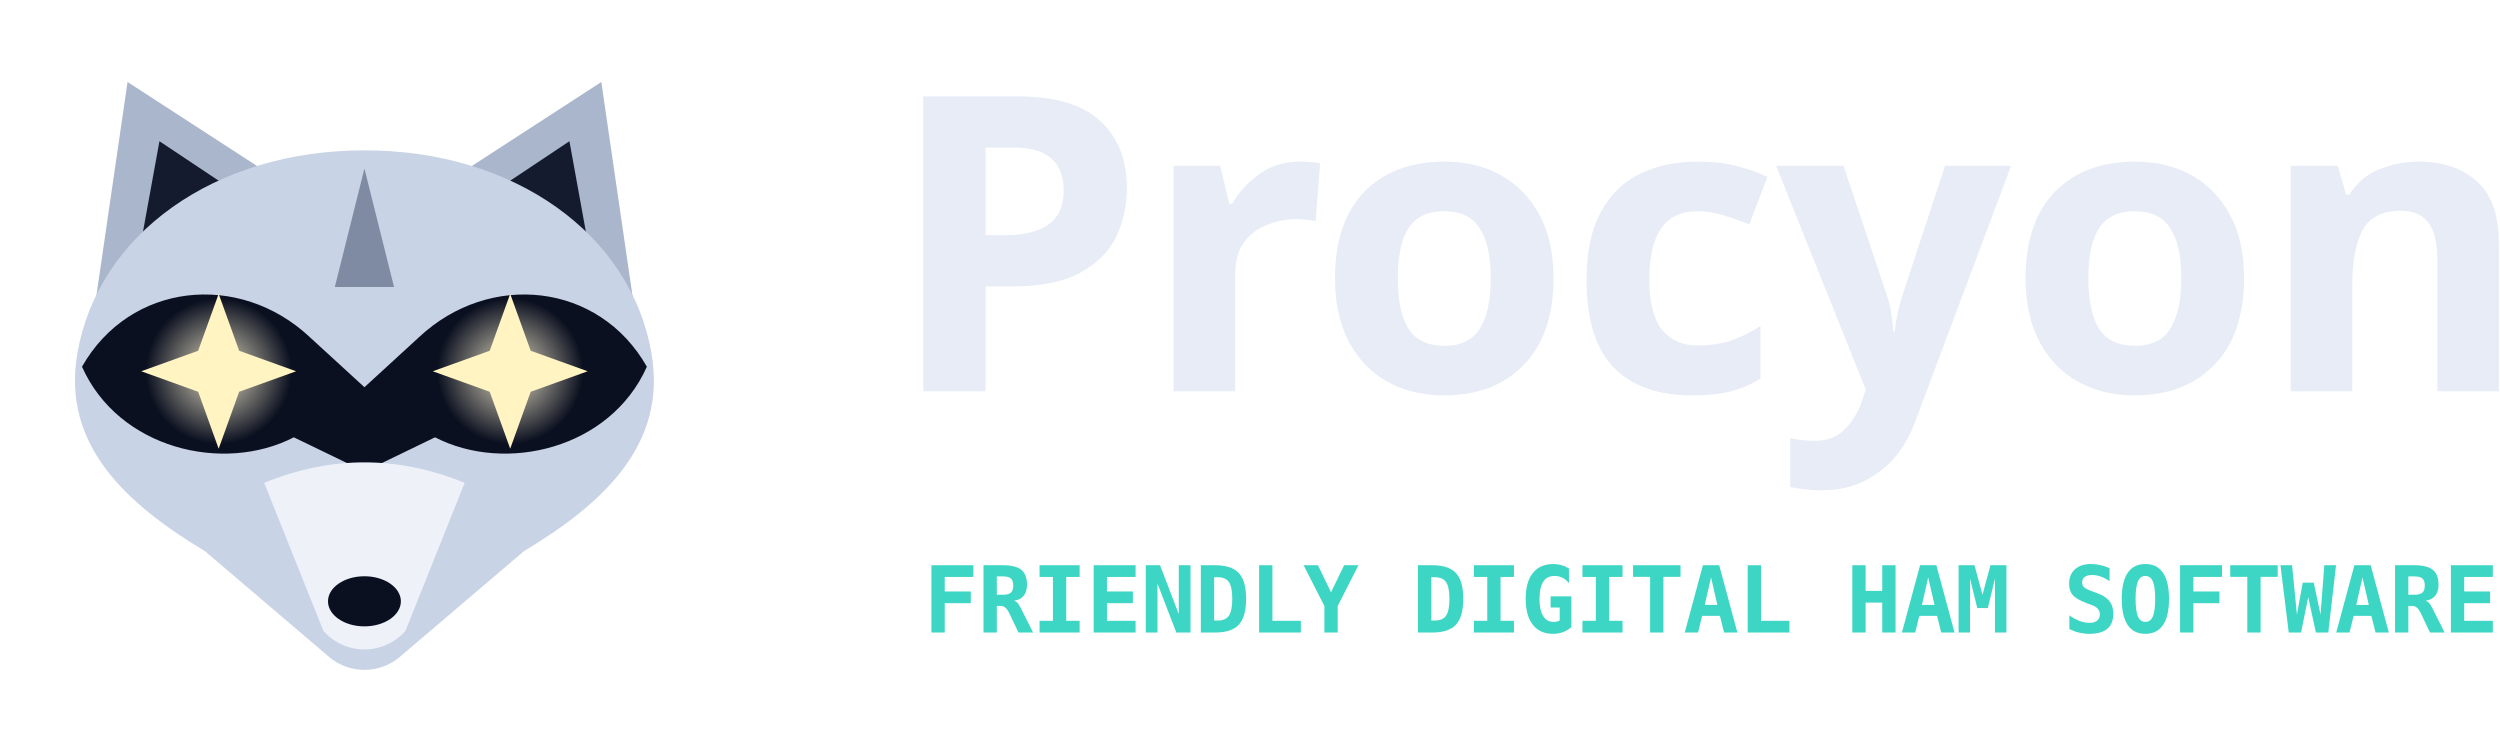
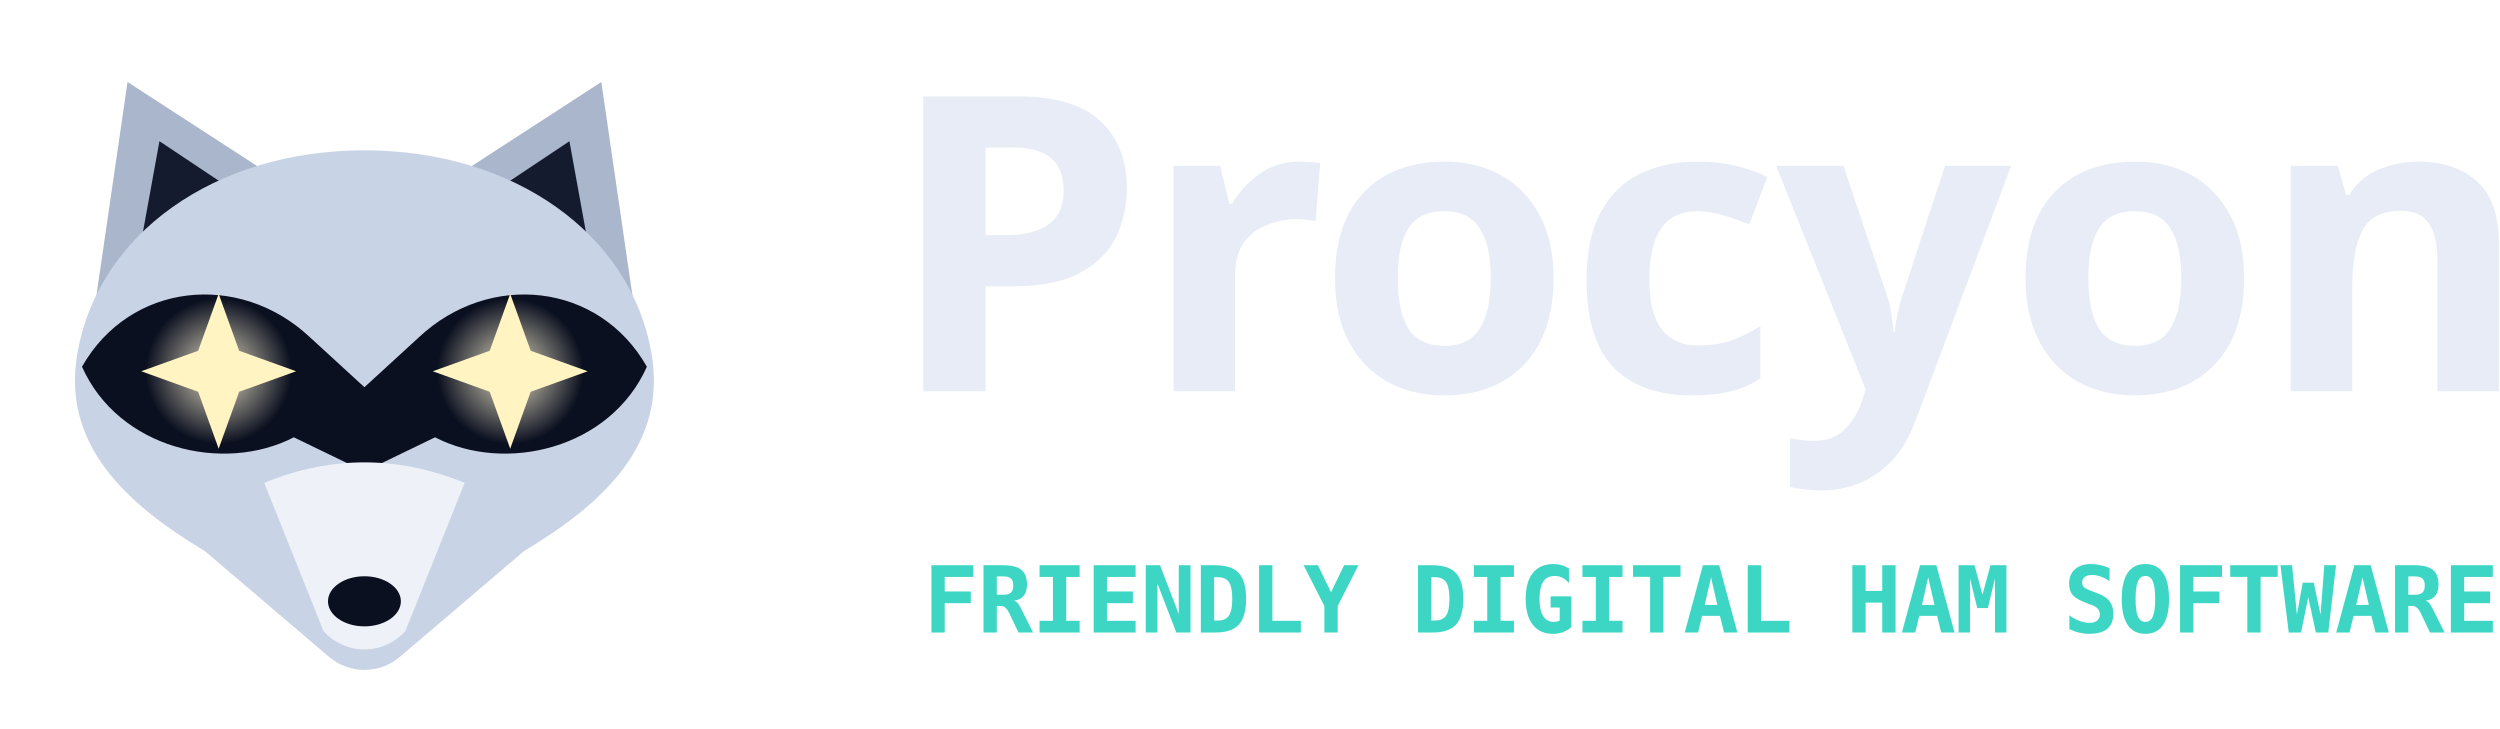
- <svg xmlns="http://www.w3.org/2000/svg" viewBox="0 0 1029 300" version="1.1" id="svg45">
-   <defs id="defs49" />
-   <g transform="scale(9.375)" id="g37">
+ <svg xmlns="http://www.w3.org/2000/svg" viewBox="0 0 1029 300" version="1.1" id="svg43">
+   <defs id="defs47" />
+   <g transform="scale(9.375)" id="g35">
    <defs id="defs9">
      <radialGradient id="glow" cx="0.5" cy="0.5" r="0.5">
        <stop offset="0" stop-color="#fff6d6" stop-opacity=".9" id="stop4" />
        <stop offset="1" stop-color="#fff6d6" stop-opacity="0" id="stop6" />
      </radialGradient>
    </defs>
    <path d="M 4.2,13.2 5.6,3.6 13,8.4 Z" fill="#aab6cc" id="path11" />
    <path d="M 27.8,13.2 26.4,3.6 19,8.4 Z" fill="#aab6cc" id="path13" />
    <path d="M 6.2,10.6 7,6.2 10.6,8.6 Z" fill="#141b2e" id="path15" />
    <path d="M 25.8,10.6 25,6.2 21.4,8.6 Z" fill="#141b2e" id="path17" />
    <path d="m 16,6.6 c 6.6,0 11.7,3.7 12.6,8.9 0.7,4 -2.1,6.6 -5.6,8.7 l -5.4,4.6 a 2.4,2.4 0 0 1 -3.2,0 L 9,24.2 C 5.5,22.1 2.7,19.5 3.4,15.5 4.3,10.3 9.4,6.6 16,6.6 Z" fill="#c9d3e6" id="path19" />
-     <path d="m 16,7.4 -1.3,5.2 h 2.6 z" fill="#7f8ba3" id="path21" />
-     <path d="m 3.6,16.1 c 2.1,-3.7 6.9,-4.2 10,-1.3 L 16,17 18.4,14.8 c 3.1,-2.9 7.9,-2.4 10,1.3 -1.6,3.6 -6.2,4.7 -9.3,3.1 L 16,20.7 12.9,19.2 C 9.8,20.8 5.2,19.7 3.6,16.1 Z" fill="#0b1020" id="path23" />
-     <path d="m 11.6,21.2 q 4.4,-1.8 8.8,0 l -2.6,6.5 a 2.4,2.4 0 0 1 -3.6,0 z" fill="#eef2f8" id="path25" />
-     <path id="ellipse27" style="fill:#0b1020" d="M 17.6,26.4 A 1.6,1.1 0 0 1 16,27.5 1.6,1.1 0 0 1 14.4,26.4 1.6,1.1 0 0 1 16,25.3 1.6,1.1 0 0 1 17.6,26.4 Z" />
-     <path id="circle29" style="fill:url(#glow)" d="m 12.8,16.3 a 3.2,3.2 0 0 1 -3.2,3.2 3.2,3.2 0 0 1 -3.2,-3.2 3.2,3.2 0 0 1 3.2,-3.2 3.2,3.2 0 0 1 3.2,3.2 z" />
-     <path id="circle31" style="fill:url(#glow)" d="m 25.6,16.3 a 3.2,3.2 0 0 1 -3.2,3.2 3.2,3.2 0 0 1 -3.2,-3.2 3.2,3.2 0 0 1 3.2,-3.2 3.2,3.2 0 0 1 3.2,3.2 z" />
-     <path d="m 9.6,12.9 0.9,2.5 2.5,0.9 -2.5,0.9 -0.9,2.5 -0.9,-2.5 -2.5,-0.9 2.5,-0.9 z" fill="#fff4c2" id="path33" />
-     <path d="m 22.4,12.9 0.9,2.5 2.5,0.9 -2.5,0.9 -0.9,2.5 -0.9,-2.5 -2.5,-0.9 2.5,-0.9 z" fill="#fff4c2" id="path35" />
+     <path d="m 3.6,16.1 c 2.1,-3.7 6.9,-4.2 10,-1.3 L 16,17 18.4,14.8 c 3.1,-2.9 7.9,-2.4 10,1.3 -1.6,3.6 -6.2,4.7 -9.3,3.1 L 16,20.7 12.9,19.2 C 9.8,20.8 5.2,19.7 3.6,16.1 Z" fill="#0b1020" id="path21" />
+     <path d="m 11.6,21.2 q 4.4,-1.8 8.8,0 l -2.6,6.5 a 2.4,2.4 0 0 1 -3.6,0 z" fill="#eef2f8" id="path23" />
+     <path id="ellipse25" style="fill:#0b1020" d="M 17.6,26.4 A 1.6,1.1 0 0 1 16,27.5 1.6,1.1 0 0 1 14.4,26.4 1.6,1.1 0 0 1 16,25.3 1.6,1.1 0 0 1 17.6,26.4 Z" />
+     <path id="circle27" style="fill:url(#glow)" d="m 12.8,16.3 a 3.2,3.2 0 0 1 -3.2,3.2 3.2,3.2 0 0 1 -3.2,-3.2 3.2,3.2 0 0 1 3.2,-3.2 3.2,3.2 0 0 1 3.2,3.2 z" />
+     <path id="circle29" style="fill:url(#glow)" d="m 25.6,16.3 a 3.2,3.2 0 0 1 -3.2,3.2 3.2,3.2 0 0 1 -3.2,-3.2 3.2,3.2 0 0 1 3.2,-3.2 3.2,3.2 0 0 1 3.2,3.2 z" />
+     <path d="m 9.6,12.9 0.9,2.5 2.5,0.9 -2.5,0.9 -0.9,2.5 -0.9,-2.5 -2.5,-0.9 2.5,-0.9 z" fill="#fff4c2" id="path31" />
+     <path d="m 22.4,12.9 0.9,2.5 2.5,0.9 -2.5,0.9 -0.9,2.5 -0.9,-2.5 -2.5,-0.9 2.5,-0.9 z" fill="#fff4c2" id="path33" />
  </g>
-   <g transform="translate(380,-29.65)" id="g43">
-     <g aria-label="Procyon" id="text39" style="font-weight:700;font-size:170px;font-family:'Noto Sans';letter-spacing:-1.7;fill:#e7ecf6">
-       <path d="m 38.76,69.32 q 23.46,0 34.17,10.2 10.88,10.03 10.88,27.71 0,10.54 -4.42,19.89 -4.42,9.18 -14.79,14.79 -10.2,5.61 -27.88,5.61 H 25.67 V 190.7 H -1.9073486e-7 V 69.32 Z m -1.36,21.08 H 25.67 V 126.44 h 8.5 q 10.88,0 17.17,-4.25 6.46,-4.42 6.46,-14.11 0,-17.68 -20.4,-17.68 z" id="path54" />
-       <path d="m 154.87,96.18 q 1.87,0 4.42,0.17 2.55,0.17 4.08,0.51 l -1.87,23.8 q -1.19,-0.34 -3.57,-0.51 -2.21,-0.34 -3.91,-0.34 -6.46,0 -12.41,2.38 -5.95,2.21 -9.69,7.31 -3.57,5.1 -3.57,13.94 v 47.26 h -25.33 V 97.88 h 19.21 l 3.74,15.64 h 1.19 q 4.08,-7.14 11.22,-12.24 7.14,-5.1 16.49,-5.1 z" id="path56" />
-       <path d="m 259.42,144.12 q 0,23.12 -12.24,35.7 -12.07,12.58 -32.98,12.58 -12.92,0 -23.12,-5.61 -10.03,-5.61 -15.81,-16.32 -5.78,-10.88 -5.78,-26.35 0,-23.12 12.07,-35.53 12.07,-12.41 33.15,-12.41 13.09,0 23.12,5.61 10.03,5.61 15.81,16.32 5.78,10.54 5.78,26.01 z m -64.09,0 q 0,13.77 4.42,20.91 4.59,6.97 14.79,6.97 10.03,0 14.45,-6.97 4.59,-7.14 4.59,-20.91 0,-13.77 -4.59,-20.57 -4.42,-6.97 -14.62,-6.97 -10.03,0 -14.62,6.97 -4.42,6.8 -4.42,20.57 z" id="path58" />
-       <path d="m 316.37,192.4 q -20.74,0 -32.13,-11.39 -11.22,-11.56 -11.22,-36.21 0,-17 5.78,-27.71 5.78,-10.71 15.98,-15.81 10.37,-5.1 23.8,-5.1 9.52,0 16.49,1.87 7.14,1.87 12.41,4.42 l -7.48,19.55 q -5.95,-2.38 -11.22,-3.91 -5.1,-1.53 -10.2,-1.53 -19.72,0 -19.72,28.05 0,13.94 5.1,20.57 5.27,6.63 14.62,6.63 7.99,0 14.11,-2.04 6.12,-2.21 11.9,-5.95 v 21.59 q -5.78,3.74 -12.24,5.27 -6.29,1.7 -15.98,1.7 z" id="path60" />
-       <path d="m 351.05,97.88 h 27.71 l 17.51,52.19 q 1.36,3.74 2.04,7.82 0.68,3.91 1.02,8.33 h 0.51 q 0.51,-4.42 1.36,-8.33 1.02,-4.08 2.21,-7.82 l 17.17,-52.19 h 27.2 L 408.51,202.6 q -5.27,14.45 -15.47,21.59 -10.03,7.31 -23.29,7.31 -4.25,0 -7.48,-0.51 -3.06,-0.34 -5.44,-0.85 v -20.06 q 1.87,0.34 4.42,0.68 2.72,0.34 5.61,0.34 7.99,0 12.58,-4.93 4.76,-4.76 6.97,-11.56 l 1.53,-4.59 z" id="path62" />
-       <path d="m 543.66,144.12 q 0,23.12 -12.24,35.7 -12.07,12.58 -32.98,12.58 -12.92,0 -23.12,-5.61 -10.03,-5.61 -15.81,-16.32 -5.78,-10.88 -5.78,-26.35 0,-23.12 12.07,-35.53 12.07,-12.41 33.15,-12.41 13.09,0 23.12,5.61 10.03,5.61 15.81,16.32 5.78,10.54 5.78,26.01 z m -64.09,0 q 0,13.77 4.42,20.91 4.59,6.97 14.79,6.97 10.03,0 14.45,-6.97 4.59,-7.14 4.59,-20.91 0,-13.77 -4.59,-20.57 -4.42,-6.97 -14.62,-6.97 -10.03,0 -14.62,6.97 -4.42,6.8 -4.42,20.57 z" id="path64" />
-       <path d="m 615.57,96.18 q 14.96,0 23.97,8.16 9.01,7.99 9.01,25.84 v 60.52 h -25.33 v -54.23 q 0,-10.03 -3.57,-14.96 -3.57,-5.1 -11.39,-5.1 -11.56,0 -15.81,7.99 -4.25,7.82 -4.25,22.61 v 43.69 h -25.33 V 97.88 h 19.38 l 3.4,11.9 h 1.36 q 4.42,-7.14 12.07,-10.37 7.82,-3.23 16.49,-3.23 z" id="path66" />
+   <g transform="translate(380,-29.65)" id="g41">
+     <g aria-label="Procyon" id="text37" style="font-weight:700;font-size:170px;font-family:'Noto Sans';letter-spacing:-1.7;fill:#e7ecf6">
+       <path d="m 38.76,69.32 q 23.46,0 34.17,10.2 10.88,10.03 10.88,27.71 0,10.54 -4.42,19.89 -4.42,9.18 -14.79,14.79 -10.2,5.61 -27.88,5.61 H 25.67 V 190.7 H -1.9073486e-7 V 69.32 Z m -1.36,21.08 H 25.67 V 126.44 h 8.5 q 10.88,0 17.17,-4.25 6.46,-4.42 6.46,-14.11 0,-17.68 -20.4,-17.68 z" id="path52" />
+       <path d="m 154.87,96.18 q 1.87,0 4.42,0.17 2.55,0.17 4.08,0.51 l -1.87,23.8 q -1.19,-0.34 -3.57,-0.51 -2.21,-0.34 -3.91,-0.34 -6.46,0 -12.41,2.38 -5.95,2.21 -9.69,7.31 -3.57,5.1 -3.57,13.94 v 47.26 h -25.33 V 97.88 h 19.21 l 3.74,15.64 h 1.19 q 4.08,-7.14 11.22,-12.24 7.14,-5.1 16.49,-5.1 z" id="path54" />
+       <path d="m 259.42,144.12 q 0,23.12 -12.24,35.7 -12.07,12.58 -32.98,12.58 -12.92,0 -23.12,-5.61 -10.03,-5.61 -15.81,-16.32 -5.78,-10.88 -5.78,-26.35 0,-23.12 12.07,-35.53 12.07,-12.41 33.15,-12.41 13.09,0 23.12,5.61 10.03,5.61 15.81,16.32 5.78,10.54 5.78,26.01 z m -64.09,0 q 0,13.77 4.42,20.91 4.59,6.97 14.79,6.97 10.03,0 14.45,-6.97 4.59,-7.14 4.59,-20.91 0,-13.77 -4.59,-20.57 -4.42,-6.97 -14.62,-6.97 -10.03,0 -14.62,6.97 -4.42,6.8 -4.42,20.57 z" id="path56" />
+       <path d="m 316.37,192.4 q -20.74,0 -32.13,-11.39 -11.22,-11.56 -11.22,-36.21 0,-17 5.78,-27.71 5.78,-10.71 15.98,-15.81 10.37,-5.1 23.8,-5.1 9.52,0 16.49,1.87 7.14,1.87 12.41,4.42 l -7.48,19.55 q -5.95,-2.38 -11.22,-3.91 -5.1,-1.53 -10.2,-1.53 -19.72,0 -19.72,28.05 0,13.94 5.1,20.57 5.27,6.63 14.62,6.63 7.99,0 14.11,-2.04 6.12,-2.21 11.9,-5.95 v 21.59 q -5.78,3.74 -12.24,5.27 -6.29,1.7 -15.98,1.7 z" id="path58" />
+       <path d="m 351.05,97.88 h 27.71 l 17.51,52.19 q 1.36,3.74 2.04,7.82 0.68,3.91 1.02,8.33 h 0.51 q 0.51,-4.42 1.36,-8.33 1.02,-4.08 2.21,-7.82 l 17.17,-52.19 h 27.2 L 408.51,202.6 q -5.27,14.45 -15.47,21.59 -10.03,7.31 -23.29,7.31 -4.25,0 -7.48,-0.51 -3.06,-0.34 -5.44,-0.85 v -20.06 q 1.87,0.34 4.42,0.68 2.72,0.34 5.61,0.34 7.99,0 12.58,-4.93 4.76,-4.76 6.97,-11.56 l 1.53,-4.59 z" id="path60" />
+       <path d="m 543.66,144.12 q 0,23.12 -12.24,35.7 -12.07,12.58 -32.98,12.58 -12.92,0 -23.12,-5.61 -10.03,-5.61 -15.81,-16.32 -5.78,-10.88 -5.78,-26.35 0,-23.12 12.07,-35.53 12.07,-12.41 33.15,-12.41 13.09,0 23.12,5.61 10.03,5.61 15.81,16.32 5.78,10.54 5.78,26.01 z m -64.09,0 q 0,13.77 4.42,20.91 4.59,6.97 14.79,6.97 10.03,0 14.45,-6.97 4.59,-7.14 4.59,-20.91 0,-13.77 -4.59,-20.57 -4.42,-6.97 -14.62,-6.97 -10.03,0 -14.62,6.97 -4.42,6.8 -4.42,20.57 z" id="path62" />
+       <path d="m 615.57,96.18 q 14.96,0 23.97,8.16 9.01,7.99 9.01,25.84 v 60.52 h -25.33 v -54.23 q 0,-10.03 -3.57,-14.96 -3.57,-5.1 -11.39,-5.1 -11.56,0 -15.81,7.99 -4.25,7.82 -4.25,22.61 v 43.69 h -25.33 V 97.88 h 19.38 l 3.4,11.9 h 1.36 q 4.42,-7.14 12.07,-10.37 7.82,-3.23 16.49,-3.23 z" id="path64" />
    </g>
-     <g aria-label="FRIENDLY DIGITAL HAM SOFTWARE" id="text41" style="font-weight:700;font-size:38px;font-family:'DejaVu Sans Mono';fill:#3dd6c4">
-       <path d="M 20.633,267.122 H 8.851 v 5.975 H 19.575 v 4.824 H 8.851 V 290 H 3.377 V 262.298 H 20.633 Z" id="path69" />
-       <path d="m 37.319,276.919 q 0.816,0.167 1.41,0.779 0.612,0.594 1.484,2.338 L 45.223,290 h -6.012 l -3.34,-6.995 q -0.148,-0.297 -0.39,-0.816 -1.466,-3.136 -3.451,-3.136 h -1.744 V 290 h -5.474 v -27.702 h 7.904 q 5.344,0 7.663,1.893 2.338,1.893 2.338,6.16 0,2.857 -1.392,4.546 -1.392,1.688 -4.008,2.022 z m -7.032,-10.02 v 7.552 h 2.579 q 2.245,0 3.21,-0.872 0.983,-0.891 0.983,-2.913 0,-2.022 -0.965,-2.895 -0.965,-0.872 -3.229,-0.872 z" id="path71" />
-       <path d="m 47.882,267.122 v -4.824 h 16.495 v 4.824 h -5.511 v 18.054 h 5.511 V 290 H 47.882 v -4.824 h 5.511 v -18.054 z" id="path73" />
-       <path d="M 87.409,290 H 70.153 V 262.298 H 87.409 v 4.824 H 75.627 v 5.975 h 10.669 v 4.824 H 75.627 v 7.255 H 87.409 Z" id="path75" />
-       <path d="m 91.59,262.298 h 5.882 l 7.719,20.132 v -20.132 h 4.824 V 290 h -5.845 L 96.414,269.868 V 290 h -4.824 z" id="path77" />
-       <path d="m 119.743,267.233 v 17.831 h 1.484 q 3.229,0 4.602,-2.022 1.373,-2.041 1.373,-6.921 0,-4.843 -1.373,-6.865 -1.373,-2.022 -4.602,-2.022 z m -5.474,-4.936 h 5.863 q 6.791,0 9.778,3.247 2.987,3.229 2.987,10.576 0,7.366 -2.987,10.632 Q 126.923,290 120.132,290 h -5.863 z" id="path79" />
-       <path d="m 138.247,290 v -27.702 h 5.474 v 22.878 h 11.708 V 290 Z" id="path81" />
-       <path d="m 156.566,262.298 h 5.9 l 5.381,11.133 5.399,-11.133 h 5.9 l -8.554,16.792 V 290 h -5.474 v -10.91 z" id="path83" />
-       <path d="m 209.125,267.233 v 17.831 h 1.484 q 3.229,0 4.602,-2.022 1.373,-2.041 1.373,-6.921 0,-4.843 -1.373,-6.865 -1.373,-2.022 -4.602,-2.022 z m -5.474,-4.936 h 5.863 q 6.791,0 9.778,3.247 2.987,3.229 2.987,10.576 0,7.366 -2.987,10.632 Q 216.305,290 209.514,290 h -5.863 z" id="path85" />
-       <path d="m 226.646,267.122 v -4.824 h 16.495 v 4.824 h -5.511 v 18.054 h 5.511 V 290 h -16.495 v -4.824 h 5.511 v -18.054 z" id="path87" />
-       <path d="m 261.979,284.99 v -5.288 h -3.748 v -4.602 h 8.535 v 12.691 q -1.577,1.354 -3.488,2.06 -1.893,0.687 -4.063,0.687 -5.381,0 -8.312,-3.729 -2.932,-3.748 -2.932,-10.632 0,-6.995 2.95,-10.688 2.969,-3.692 8.554,-3.692 1.67,0 3.284,0.482 1.614,0.464 3.024,1.354 v 6.067 q -1.15,-1.484 -2.653,-2.227 -1.484,-0.761 -3.266,-0.761 -3.117,0 -4.657,2.356 -1.54,2.338 -1.54,7.106 0,4.62 1.484,7.032 1.484,2.412 4.323,2.412 0.854,0 1.484,-0.148 0.631,-0.167 1.021,-0.482 z" id="path89" />
-       <path d="m 271.337,267.122 v -4.824 h 16.495 v 4.824 h -5.511 v 18.054 h 5.511 V 290 h -16.495 v -4.824 h 5.511 v -18.054 z" id="path91" />
-       <path d="m 304.666,290 h -5.474 v -22.915 h -7.032 v -4.787 h 19.538 v 4.787 h -7.032 z" id="path93" />
-       <path d="m 324.266,267.308 -2.579,11.337 h 5.177 z m -3.34,-5.01 h 6.698 L 335.102,290 h -5.474 l -1.707,-6.847 h -7.329 L 318.922,290 h -5.474 z" id="path95" />
-       <path d="m 339.356,290 v -27.702 h 5.474 v 22.878 h 11.708 V 290 Z" id="path97" />
-       <path d="m 382.414,262.298 h 5.474 v 10.558 h 6.847 v -10.558 h 5.474 V 290 h -5.474 v -12.32 h -6.847 V 290 h -5.474 z" id="path99" />
-       <path d="m 413.647,267.308 -2.579,11.337 h 5.177 z m -3.34,-5.01 h 6.698 L 424.483,290 h -5.474 l -1.707,-6.847 h -7.329 L 408.304,290 h -5.474 z" id="path101" />
-       <path d="m 426.159,262.298 h 6.531 l 3.303,12.153 3.284,-12.153 h 6.568 V 290 h -4.713 v -22.191 l -2.932,12.116 h -4.36 l -2.969,-12.116 V 290 h -4.713 z" id="path103" />
-       <path d="m 478.717,277.847 q -4.138,-1.577 -5.604,-3.303 -1.466,-1.744 -1.466,-4.676 0,-3.767 2.412,-5.919 2.412,-2.152 6.624,-2.152 1.911,0 3.822,0.445 1.911,0.427 3.785,1.28 v 5.344 q -1.763,-1.243 -3.581,-1.893 -1.818,-0.649 -3.6,-0.649 -1.985,0 -3.043,0.798 -1.058,0.798 -1.058,2.282 0,1.15 0.761,1.911 0.779,0.742 3.229,1.651 l 2.356,0.891 q 3.34,1.225 4.917,3.247 1.577,2.022 1.577,5.103 0,4.193 -2.486,6.271 -2.468,2.06 -7.478,2.06 -2.06,0 -4.138,-0.501 -2.06,-0.482 -3.989,-1.447 v -5.659 q 2.189,1.559 4.23,2.319 2.06,0.761 4.063,0.761 2.022,0 3.136,-0.909 1.113,-0.928 1.113,-2.579 0,-1.243 -0.742,-2.171 -0.742,-0.946 -2.152,-1.484 z" id="path105" />
-       <path d="m 503.029,266.714 q -2.097,0 -3.062,2.245 -0.965,2.227 -0.965,7.218 0,4.973 0.965,7.218 0.965,2.227 3.062,2.227 2.115,0 3.08,-2.227 0.965,-2.245 0.965,-7.218 0,-4.991 -0.965,-7.218 -0.965,-2.245 -3.08,-2.245 z m -9.723,9.463 q 0,-7.106 2.449,-10.743 2.468,-3.637 7.273,-3.637 4.824,0 7.273,3.637 2.468,3.637 2.468,10.743 0,7.088 -2.468,10.725 -2.449,3.637 -7.273,3.637 -4.806,0 -7.273,-3.637 -2.449,-3.637 -2.449,-10.725 z" id="path107" />
-       <path d="m 534.578,267.122 h -11.782 v 5.975 h 10.725 v 4.824 H 522.795 V 290 h -5.474 v -27.702 h 17.256 z" id="path109" />
-       <path d="m 550.466,290 h -5.474 v -22.915 h -7.032 v -4.787 h 19.538 v 4.787 h -7.032 z" id="path111" />
-       <path d="m 558.636,262.298 h 4.787 l 1.985,20.336 2.394,-13.155 h 4.546 l 2.783,13.155 1.559,-20.336 h 4.824 L 578.322,290 h -5.103 L 570.065,275.453 567.115,290 h -5.065 z" id="path113" />
-       <path d="m 592.411,267.308 -2.579,11.337 h 5.177 z m -3.34,-5.01 h 6.698 L 603.247,290 h -5.474 l -1.707,-6.847 h -7.329 L 587.067,290 h -5.474 z" id="path115" />
-       <path d="m 618.3,276.919 q 0.816,0.167 1.41,0.779 0.612,0.594 1.484,2.338 L 626.205,290 h -6.012 l -3.34,-6.995 q -0.148,-0.297 -0.39,-0.816 -1.466,-3.136 -3.451,-3.136 h -1.744 V 290 h -5.474 v -27.702 h 7.904 q 5.344,0 7.663,1.893 2.338,1.893 2.338,6.16 0,2.857 -1.392,4.546 -1.392,1.688 -4.008,2.022 z m -7.032,-10.02 v 7.552 h 2.579 q 2.245,0 3.21,-0.872 0.983,-0.891 0.983,-2.913 0,-2.022 -0.965,-2.895 -0.965,-0.872 -3.229,-0.872 z" id="path117" />
-       <path d="m 646.045,290 h -17.256 v -27.702 h 17.256 v 4.824 h -11.782 v 5.975 h 10.669 v 4.824 h -10.669 v 7.255 h 11.782 z" id="path119" />
+     <g aria-label="FRIENDLY DIGITAL HAM SOFTWARE" id="text39" style="font-weight:700;font-size:38px;font-family:'DejaVu Sans Mono';fill:#3dd6c4">
+       <path d="M 20.633,267.122 H 8.851 v 5.975 H 19.575 v 4.824 H 8.851 V 290 H 3.377 V 262.298 H 20.633 Z" id="path67" />
+       <path d="m 37.319,276.919 q 0.816,0.167 1.41,0.779 0.612,0.594 1.484,2.338 L 45.223,290 h -6.012 l -3.34,-6.995 q -0.148,-0.297 -0.39,-0.816 -1.466,-3.136 -3.451,-3.136 h -1.744 V 290 h -5.474 v -27.702 h 7.904 q 5.344,0 7.663,1.893 2.338,1.893 2.338,6.16 0,2.857 -1.392,4.546 -1.392,1.688 -4.008,2.022 z m -7.032,-10.02 v 7.552 h 2.579 q 2.245,0 3.21,-0.872 0.983,-0.891 0.983,-2.913 0,-2.022 -0.965,-2.895 -0.965,-0.872 -3.229,-0.872 z" id="path69" />
+       <path d="m 47.882,267.122 v -4.824 h 16.495 v 4.824 h -5.511 v 18.054 h 5.511 V 290 H 47.882 v -4.824 h 5.511 v -18.054 z" id="path71" />
+       <path d="M 87.409,290 H 70.153 V 262.298 H 87.409 v 4.824 H 75.627 v 5.975 h 10.669 v 4.824 H 75.627 v 7.255 H 87.409 Z" id="path73" />
+       <path d="m 91.59,262.298 h 5.882 l 7.719,20.132 v -20.132 h 4.824 V 290 h -5.845 L 96.414,269.868 V 290 h -4.824 z" id="path75" />
+       <path d="m 119.743,267.233 v 17.831 h 1.484 q 3.229,0 4.602,-2.022 1.373,-2.041 1.373,-6.921 0,-4.843 -1.373,-6.865 -1.373,-2.022 -4.602,-2.022 z m -5.474,-4.936 h 5.863 q 6.791,0 9.778,3.247 2.987,3.229 2.987,10.576 0,7.366 -2.987,10.632 Q 126.923,290 120.132,290 h -5.863 z" id="path77" />
+       <path d="m 138.247,290 v -27.702 h 5.474 v 22.878 h 11.708 V 290 Z" id="path79" />
+       <path d="m 156.566,262.298 h 5.9 l 5.381,11.133 5.399,-11.133 h 5.9 l -8.554,16.792 V 290 h -5.474 v -10.91 z" id="path81" />
+       <path d="m 209.125,267.233 v 17.831 h 1.484 q 3.229,0 4.602,-2.022 1.373,-2.041 1.373,-6.921 0,-4.843 -1.373,-6.865 -1.373,-2.022 -4.602,-2.022 z m -5.474,-4.936 h 5.863 q 6.791,0 9.778,3.247 2.987,3.229 2.987,10.576 0,7.366 -2.987,10.632 Q 216.305,290 209.514,290 h -5.863 z" id="path83" />
+       <path d="m 226.646,267.122 v -4.824 h 16.495 v 4.824 h -5.511 v 18.054 h 5.511 V 290 h -16.495 v -4.824 h 5.511 v -18.054 z" id="path85" />
+       <path d="m 261.979,284.99 v -5.288 h -3.748 v -4.602 h 8.535 v 12.691 q -1.577,1.354 -3.488,2.06 -1.893,0.687 -4.063,0.687 -5.381,0 -8.312,-3.729 -2.932,-3.748 -2.932,-10.632 0,-6.995 2.95,-10.688 2.969,-3.692 8.554,-3.692 1.67,0 3.284,0.482 1.614,0.464 3.024,1.354 v 6.067 q -1.15,-1.484 -2.653,-2.227 -1.484,-0.761 -3.266,-0.761 -3.117,0 -4.657,2.356 -1.54,2.338 -1.54,7.106 0,4.62 1.484,7.032 1.484,2.412 4.323,2.412 0.854,0 1.484,-0.148 0.631,-0.167 1.021,-0.482 z" id="path87" />
+       <path d="m 271.337,267.122 v -4.824 h 16.495 v 4.824 h -5.511 v 18.054 h 5.511 V 290 h -16.495 v -4.824 h 5.511 v -18.054 z" id="path89" />
+       <path d="m 304.666,290 h -5.474 v -22.915 h -7.032 v -4.787 h 19.538 v 4.787 h -7.032 z" id="path91" />
+       <path d="m 324.266,267.308 -2.579,11.337 h 5.177 z m -3.34,-5.01 h 6.698 L 335.102,290 h -5.474 l -1.707,-6.847 h -7.329 L 318.922,290 h -5.474 z" id="path93" />
+       <path d="m 339.356,290 v -27.702 h 5.474 v 22.878 h 11.708 V 290 Z" id="path95" />
+       <path d="m 382.414,262.298 h 5.474 v 10.558 h 6.847 v -10.558 h 5.474 V 290 h -5.474 v -12.32 h -6.847 V 290 h -5.474 z" id="path97" />
+       <path d="m 413.647,267.308 -2.579,11.337 h 5.177 z m -3.34,-5.01 h 6.698 L 424.483,290 h -5.474 l -1.707,-6.847 h -7.329 L 408.304,290 h -5.474 z" id="path99" />
+       <path d="m 426.159,262.298 h 6.531 l 3.303,12.153 3.284,-12.153 h 6.568 V 290 h -4.713 v -22.191 l -2.932,12.116 h -4.36 l -2.969,-12.116 V 290 h -4.713 z" id="path101" />
+       <path d="m 478.717,277.847 q -4.138,-1.577 -5.604,-3.303 -1.466,-1.744 -1.466,-4.676 0,-3.767 2.412,-5.919 2.412,-2.152 6.624,-2.152 1.911,0 3.822,0.445 1.911,0.427 3.785,1.28 v 5.344 q -1.763,-1.243 -3.581,-1.893 -1.818,-0.649 -3.6,-0.649 -1.985,0 -3.043,0.798 -1.058,0.798 -1.058,2.282 0,1.15 0.761,1.911 0.779,0.742 3.229,1.651 l 2.356,0.891 q 3.34,1.225 4.917,3.247 1.577,2.022 1.577,5.103 0,4.193 -2.486,6.271 -2.468,2.06 -7.478,2.06 -2.06,0 -4.138,-0.501 -2.06,-0.482 -3.989,-1.447 v -5.659 q 2.189,1.559 4.23,2.319 2.06,0.761 4.063,0.761 2.022,0 3.136,-0.909 1.113,-0.928 1.113,-2.579 0,-1.243 -0.742,-2.171 -0.742,-0.946 -2.152,-1.484 z" id="path103" />
+       <path d="m 503.029,266.714 q -2.097,0 -3.062,2.245 -0.965,2.227 -0.965,7.218 0,4.973 0.965,7.218 0.965,2.227 3.062,2.227 2.115,0 3.08,-2.227 0.965,-2.245 0.965,-7.218 0,-4.991 -0.965,-7.218 -0.965,-2.245 -3.08,-2.245 z m -9.723,9.463 q 0,-7.106 2.449,-10.743 2.468,-3.637 7.273,-3.637 4.824,0 7.273,3.637 2.468,3.637 2.468,10.743 0,7.088 -2.468,10.725 -2.449,3.637 -7.273,3.637 -4.806,0 -7.273,-3.637 -2.449,-3.637 -2.449,-10.725 z" id="path105" />
+       <path d="m 534.578,267.122 h -11.782 v 5.975 h 10.725 v 4.824 H 522.795 V 290 h -5.474 v -27.702 h 17.256 z" id="path107" />
+       <path d="m 550.466,290 h -5.474 v -22.915 h -7.032 v -4.787 h 19.538 v 4.787 h -7.032 z" id="path109" />
+       <path d="m 558.636,262.298 h 4.787 l 1.985,20.336 2.394,-13.155 h 4.546 l 2.783,13.155 1.559,-20.336 h 4.824 L 578.322,290 h -5.103 L 570.065,275.453 567.115,290 h -5.065 z" id="path111" />
+       <path d="m 592.411,267.308 -2.579,11.337 h 5.177 z m -3.34,-5.01 h 6.698 L 603.247,290 h -5.474 l -1.707,-6.847 h -7.329 L 587.067,290 h -5.474 z" id="path113" />
+       <path d="m 618.3,276.919 q 0.816,0.167 1.41,0.779 0.612,0.594 1.484,2.338 L 626.205,290 h -6.012 l -3.34,-6.995 q -0.148,-0.297 -0.39,-0.816 -1.466,-3.136 -3.451,-3.136 h -1.744 V 290 h -5.474 v -27.702 h 7.904 q 5.344,0 7.663,1.893 2.338,1.893 2.338,6.16 0,2.857 -1.392,4.546 -1.392,1.688 -4.008,2.022 z m -7.032,-10.02 v 7.552 h 2.579 q 2.245,0 3.21,-0.872 0.983,-0.891 0.983,-2.913 0,-2.022 -0.965,-2.895 -0.965,-0.872 -3.229,-0.872 z" id="path115" />
+       <path d="m 646.045,290 h -17.256 v -27.702 h 17.256 v 4.824 h -11.782 v 5.975 h 10.669 v 4.824 h -10.669 v 7.255 h 11.782 z" id="path117" />
    </g>
  </g>
</svg>
